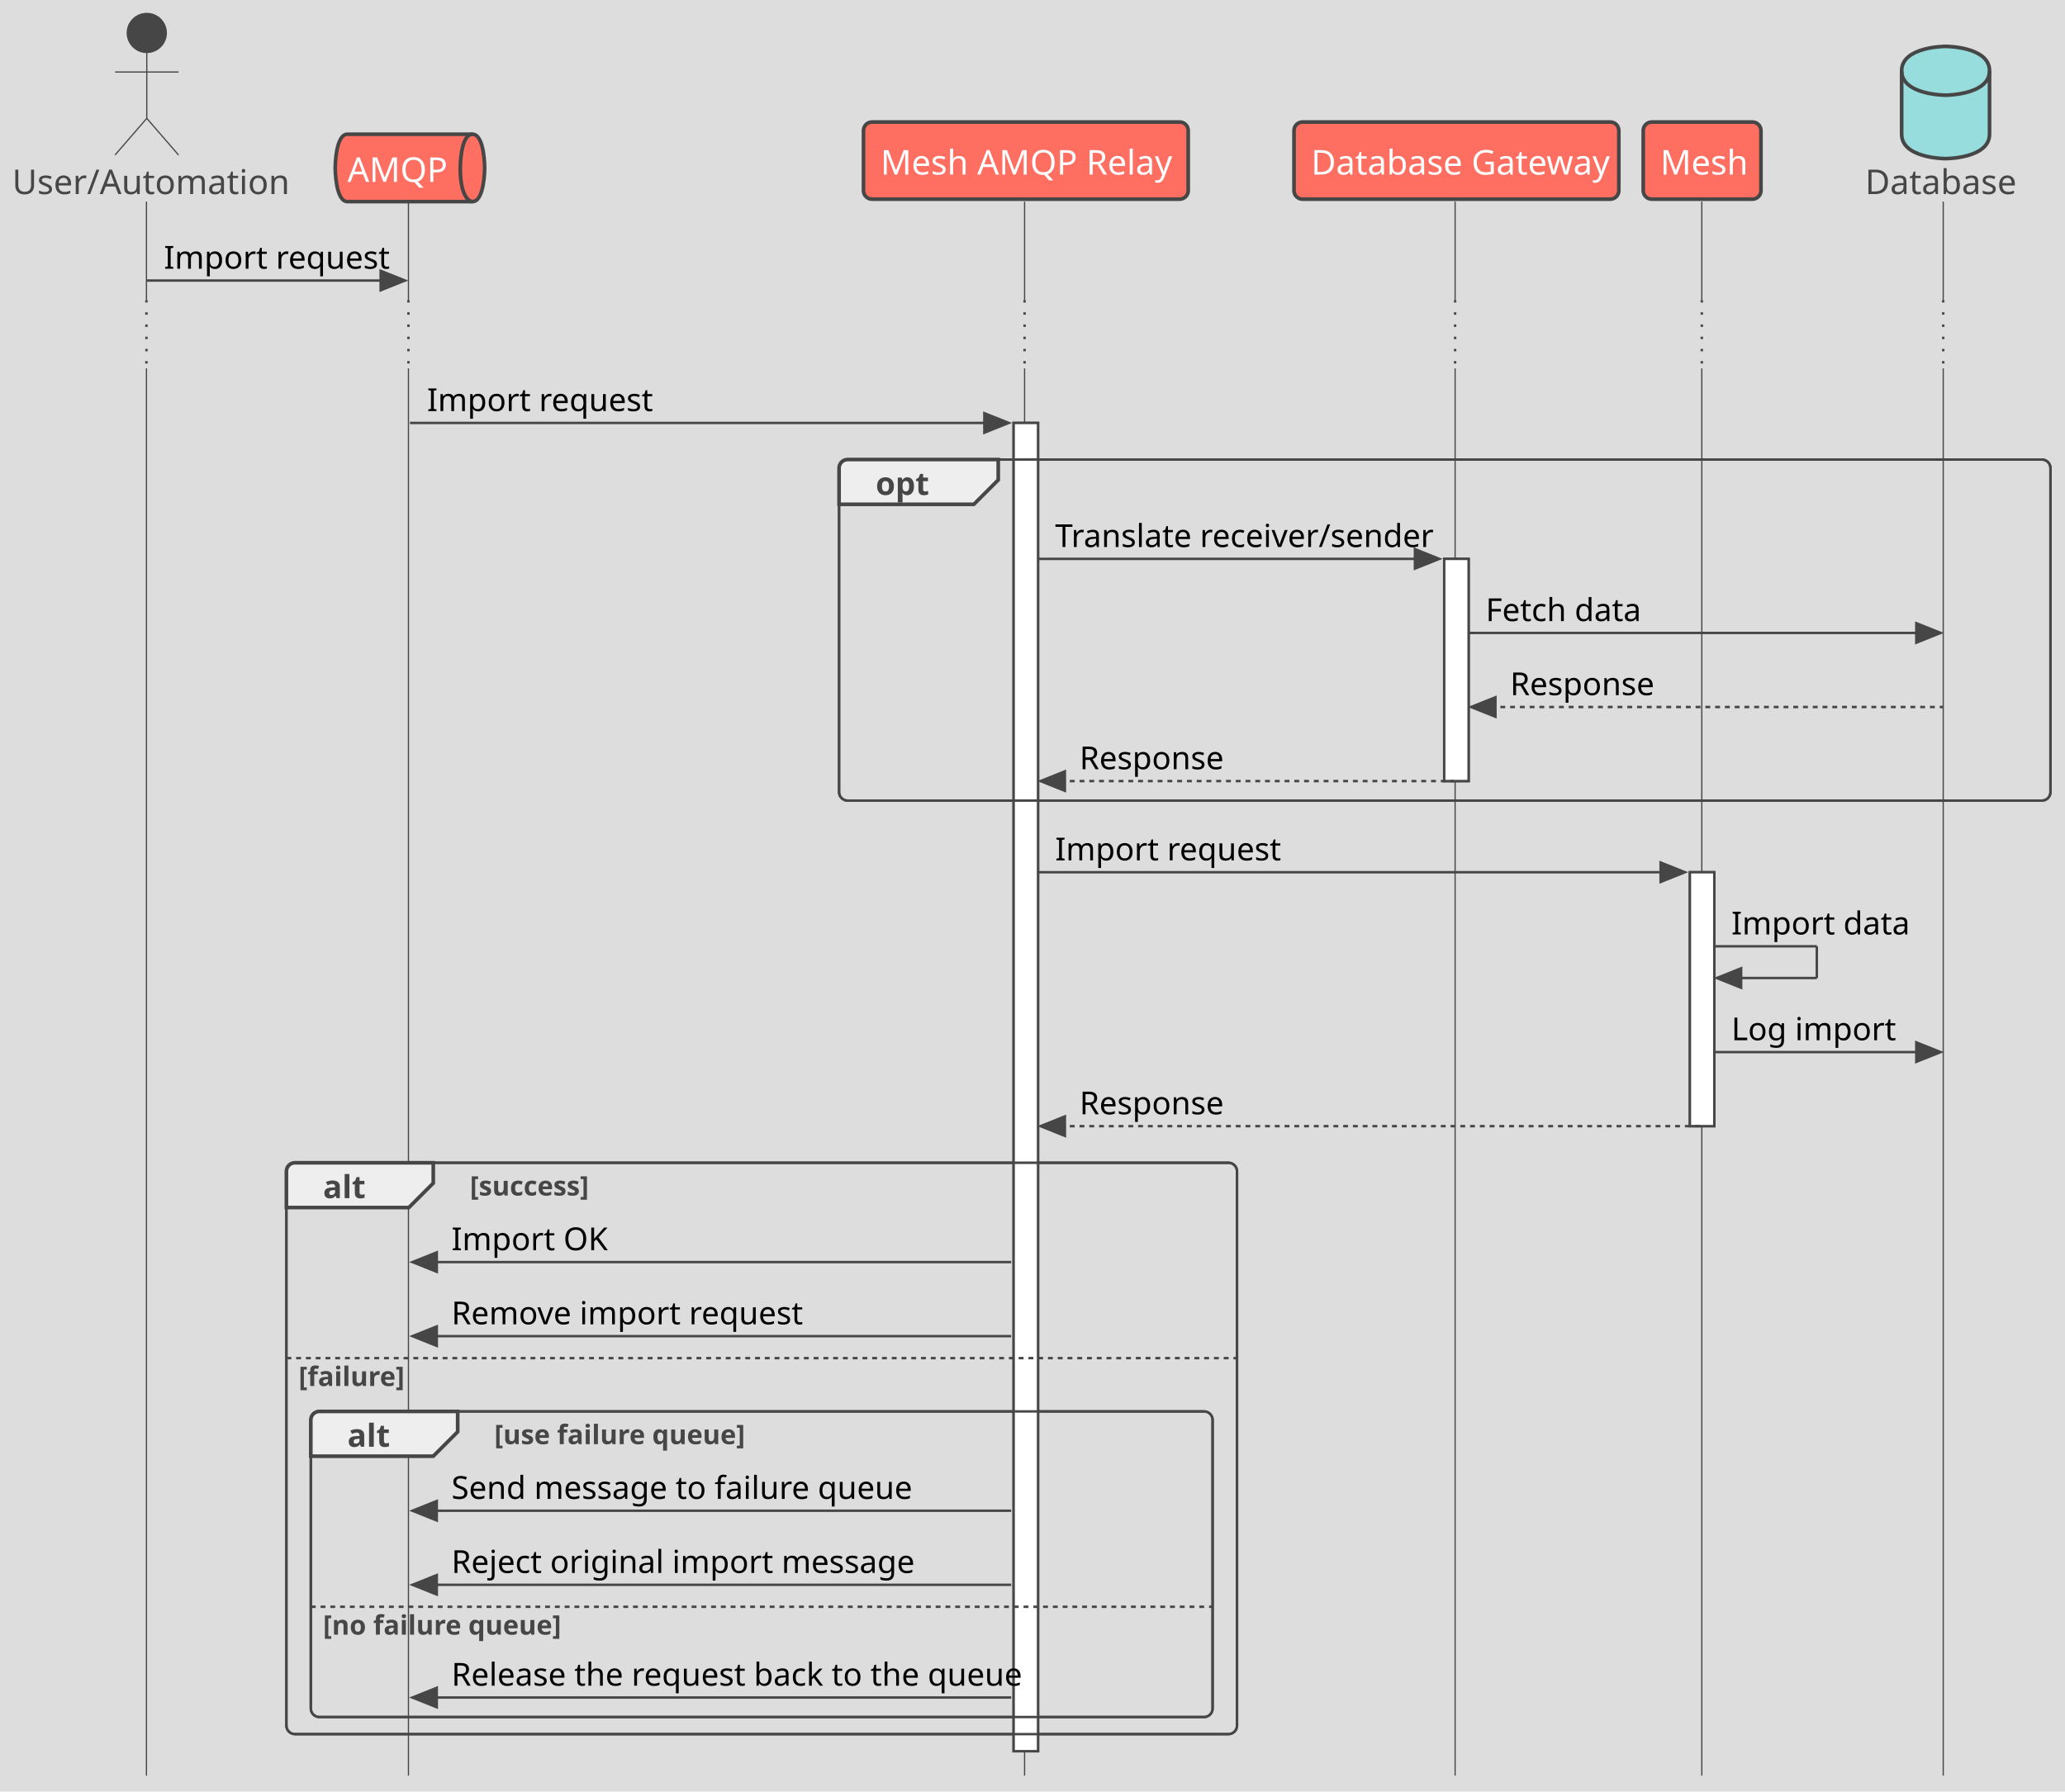
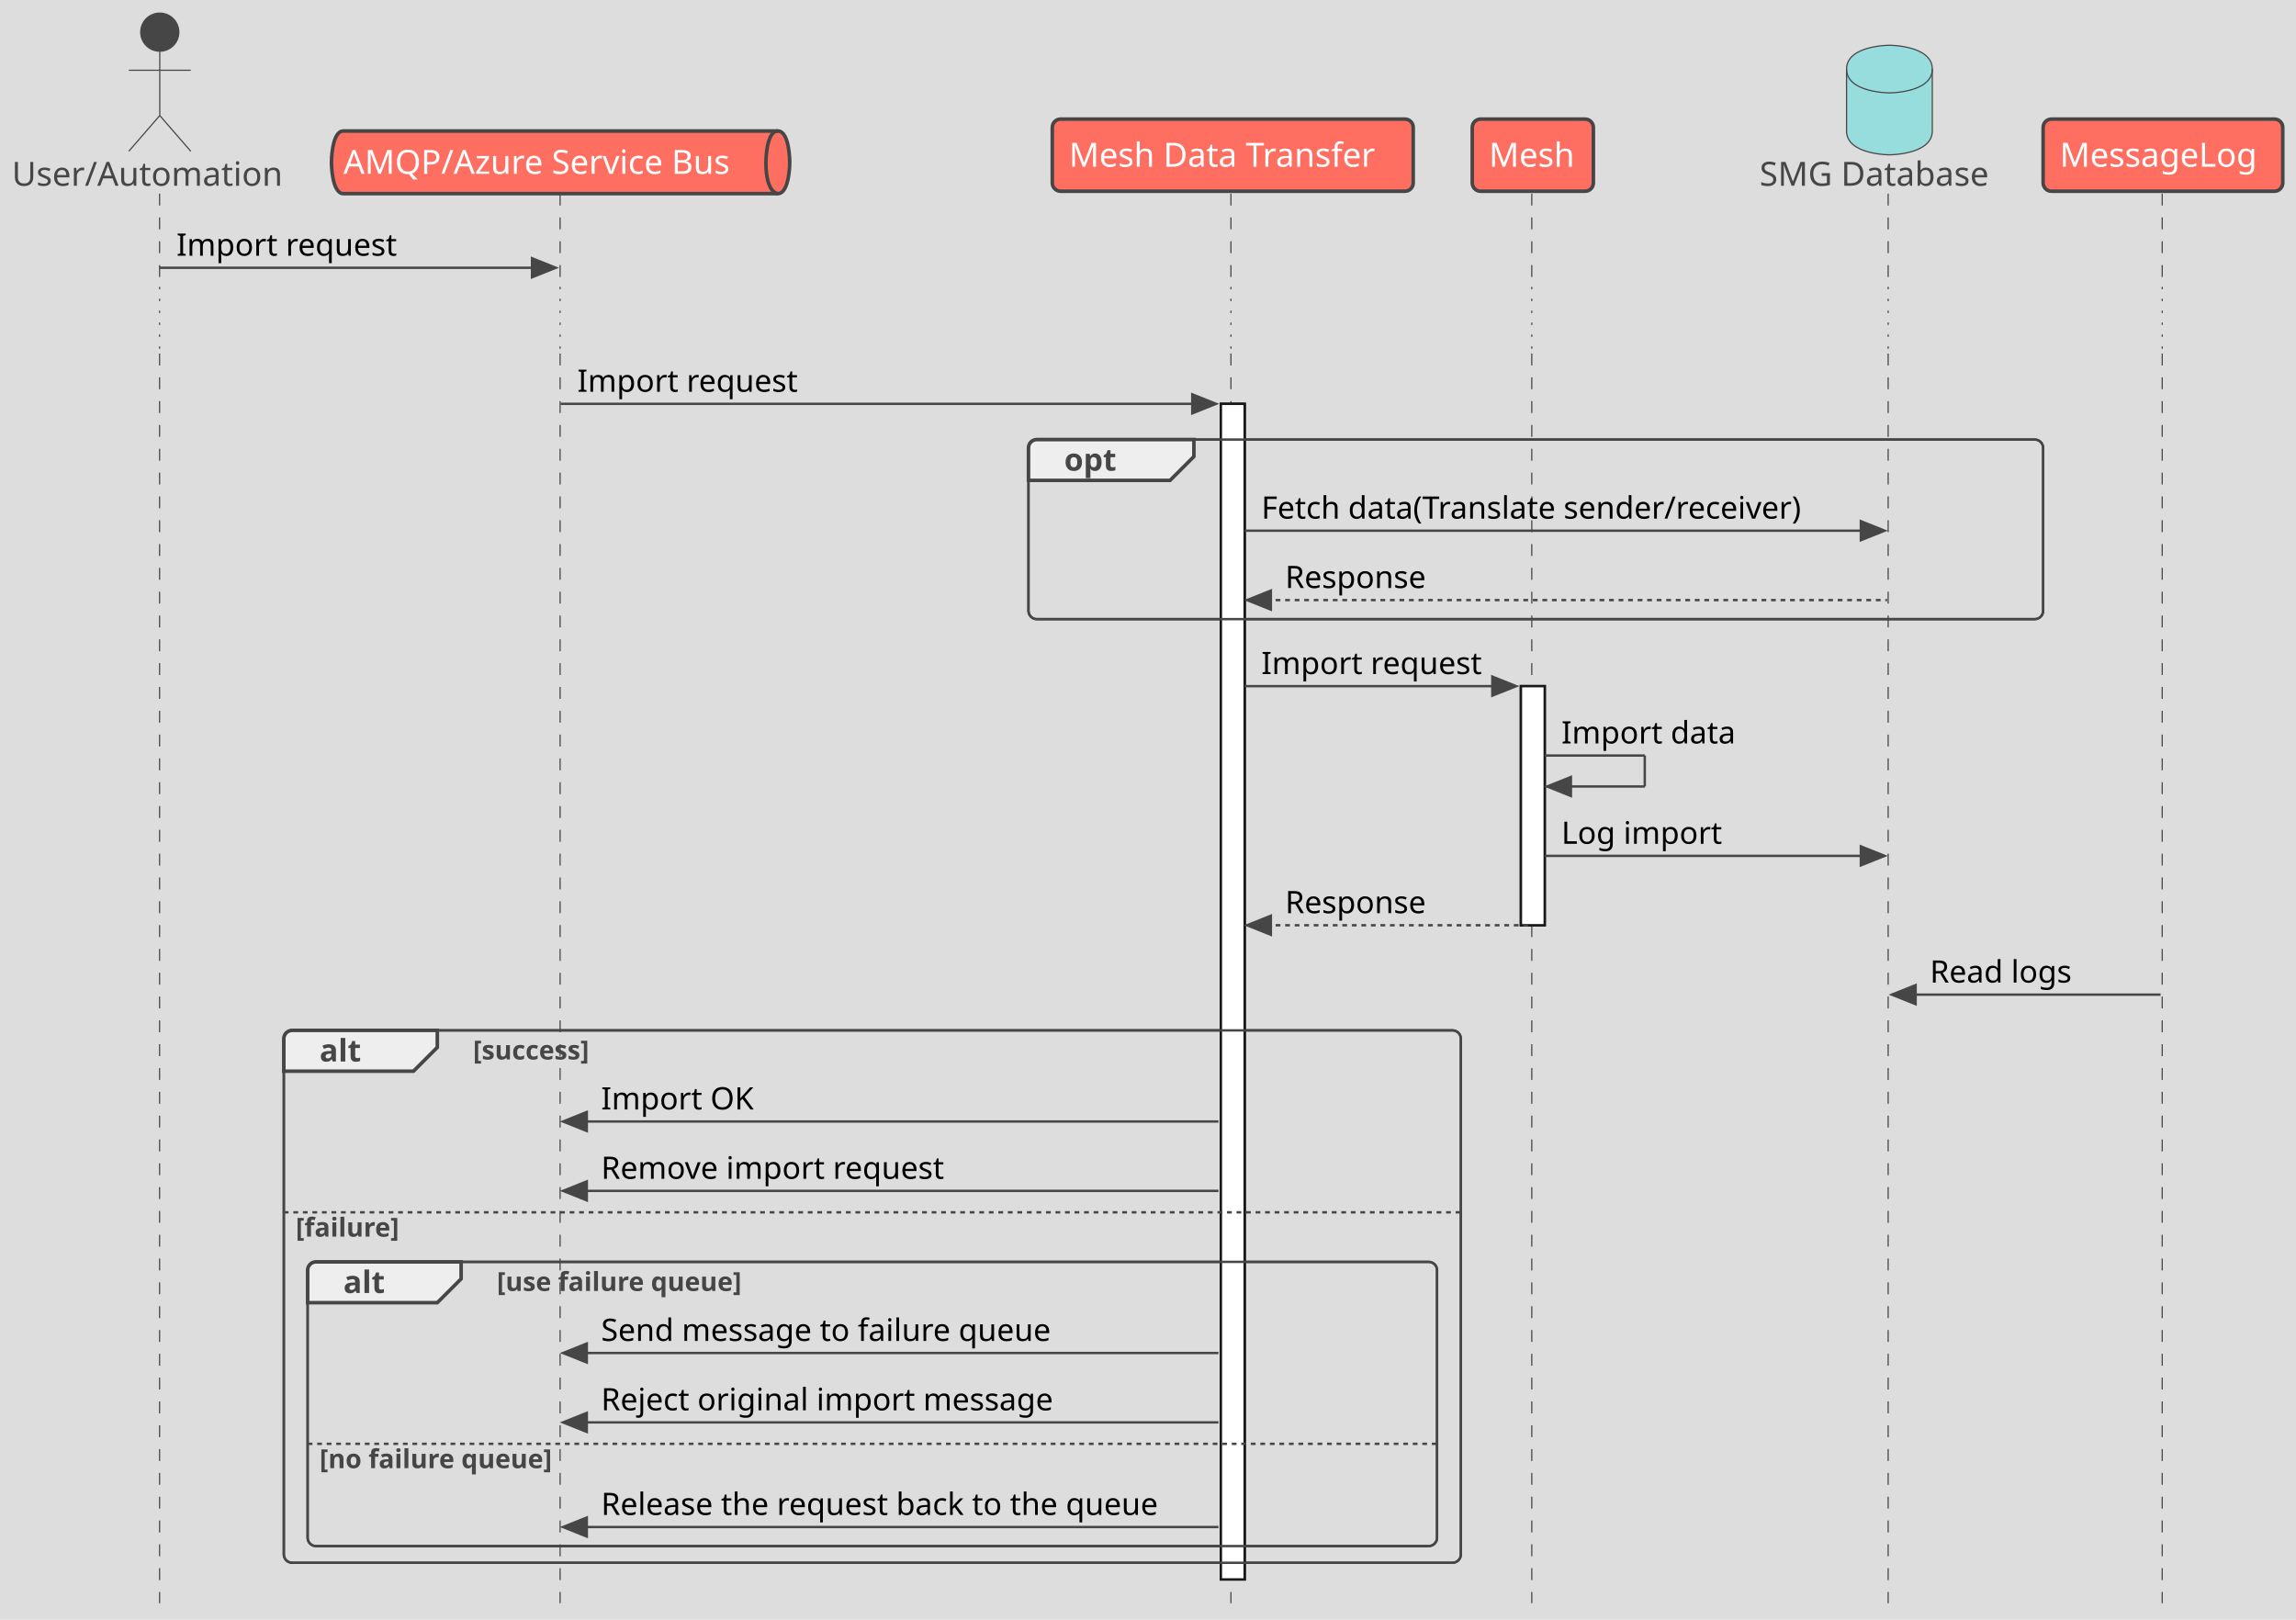
- <svg xmlns="http://www.w3.org/2000/svg" contentStyleType="text/css" height="734px" preserveAspectRatio="none" style="width:846px;height:734px;background:#DDDDDD;" version="1.1" viewBox="0 0 846 734" width="846px" zoomAndPan="magnify">
+ <svg xmlns="http://www.w3.org/2000/svg" contentStyleType="text/css" data-diagram-type="SEQUENCE" height="680px" preserveAspectRatio="none" style="width:964px;height:680px;background:#DDDDDD;" version="1.1" viewBox="0 0 964 680" width="964px" zoomAndPan="magnify">
  <defs />
  <g>
-     <rect fill="#DDDDDD" height="734" style="stroke:none;stroke-width:1.0;" width="846" x="0" y="0" />
-     <rect fill="#FFFFFF" height="544.297" style="stroke:#454645;stroke-width:1.0;" width="10" x="415.272" y="173.312" />
-     <rect fill="#FFFFFF" height="91.055" style="stroke:#454645;stroke-width:1.0;" width="10" x="591.671" y="229.016" />
-     <rect fill="#FFFFFF" height="104.055" style="stroke:#454645;stroke-width:1.0;" width="10" x="692.322" y="357.422" />
-     <rect fill="none" height="139.758" rx="3.5" ry="3.5" style="stroke:#454645;stroke-width:1.0;" width="496.288" x="343.755" y="188.312" />
-     <rect fill="none" height="234.133" rx="3.5" ry="3.5" style="stroke:#454645;stroke-width:1.0;" width="389.454" x="117.335" y="476.477" />
-     <rect fill="none" height="125.242" rx="3.5" ry="3.5" style="stroke:#454645;stroke-width:1.0;" width="369.454" x="127.335" y="578.367" />
-     <line style="stroke:#454645;stroke-width:0.5;" x1="60" x2="60" y1="82.609" y2="122.961" />
-     <line style="stroke:#454645;stroke-width:1.0;stroke-dasharray:1.0,4.0;" x1="60" x2="60" y1="122.961" y2="150.961" />
-     <line style="stroke:#454645;stroke-width:0.5;" x1="60" x2="60" y1="150.961" y2="727.609" />
-     <line style="stroke:#454645;stroke-width:0.5;" x1="167.335" x2="167.335" y1="82.609" y2="122.961" />
-     <line style="stroke:#454645;stroke-width:1.0;stroke-dasharray:1.0,4.0;" x1="167.335" x2="167.335" y1="122.961" y2="150.961" />
-     <line style="stroke:#454645;stroke-width:0.5;" x1="167.335" x2="167.335" y1="150.961" y2="727.609" />
-     <line style="stroke:#454645;stroke-width:0.5;" x1="419.755" x2="419.755" y1="82.609" y2="122.961" />
-     <line style="stroke:#454645;stroke-width:1.0;stroke-dasharray:1.0,4.0;" x1="419.755" x2="419.755" y1="122.961" y2="150.961" />
-     <line style="stroke:#454645;stroke-width:0.5;" x1="419.755" x2="419.755" y1="150.961" y2="727.609" />
-     <line style="stroke:#454645;stroke-width:0.5;" x1="596.137" x2="596.137" y1="82.609" y2="122.961" />
-     <line style="stroke:#454645;stroke-width:1.0;stroke-dasharray:1.0,4.0;" x1="596.137" x2="596.137" y1="122.961" y2="150.961" />
-     <line style="stroke:#454645;stroke-width:0.5;" x1="596.137" x2="596.137" y1="150.961" y2="727.609" />
-     <line style="stroke:#454645;stroke-width:0.5;" x1="697.205" x2="697.205" y1="82.609" y2="122.961" />
-     <line style="stroke:#454645;stroke-width:1.0;stroke-dasharray:1.0,4.0;" x1="697.205" x2="697.205" y1="122.961" y2="150.961" />
-     <line style="stroke:#454645;stroke-width:0.5;" x1="697.205" x2="697.205" y1="150.961" y2="727.609" />
-     <line style="stroke:#454645;stroke-width:0.5;" x1="796.112" x2="796.112" y1="82.609" y2="122.961" />
-     <line style="stroke:#454645;stroke-width:1.0;stroke-dasharray:1.0,4.0;" x1="796.112" x2="796.112" y1="122.961" y2="150.961" />
-     <line style="stroke:#454645;stroke-width:0.5;" x1="796.112" x2="796.112" y1="150.961" y2="727.609" />
-     <text fill="#454645" font-family="sans-serif" font-size="14" lengthAdjust="spacing" textLength="104.269" x="5" y="79.533">User/Automation</text>
-     <ellipse cx="60.134" cy="13.5" fill="#454645" rx="8" ry="8" style="stroke:#454645;stroke-width:0.5;" />
-     <path d="M60.134,21.5 L60.134,48.5 M47.134,29.5 L73.134,29.5 M60.134,48.5 L47.134,63.5 M60.134,48.5 L73.134,63.5 " fill="none" style="stroke:#454645;stroke-width:0.5;" />
-     <path d="M142.335,55 L193.562,55 C198.562,55 198.562,68.805 198.562,68.805 C198.562,68.805 198.562,82.609 193.562,82.609 L142.335,82.609 C137.335,82.609 137.335,68.805 137.335,68.805 C137.335,68.805 137.335,55 142.335,55 " fill="#FF6F61" style="stroke:#454645;stroke-width:1.5;" />
-     <path d="M193.562,55 C188.562,55 188.562,68.805 188.562,68.805 C188.562,82.609 193.562,82.609 193.562,82.609 " fill="none" style="stroke:#454645;stroke-width:1.5;" />
-     <text fill="#FFFFFF" font-family="sans-serif" font-size="14" lengthAdjust="spacing" textLength="41.227" x="142.335" y="74.533">AMQP</text>
-     <rect fill="#FF6F61" height="31.609" rx="3.5" ry="3.5" style="stroke:#454645;stroke-width:1.5;" width="133.034" x="353.755" y="50" />
-     <text fill="#FFFFFF" font-family="sans-serif" font-size="14" lengthAdjust="spacing" textLength="119.034" x="360.755" y="71.533">Mesh AMQP Relay</text>
-     <rect fill="#FF6F61" height="31.609" rx="3.5" ry="3.5" style="stroke:#454645;stroke-width:1.5;" width="133.068" x="530.137" y="50" />
-     <text fill="#FFFFFF" font-family="sans-serif" font-size="14" lengthAdjust="spacing" textLength="119.068" x="537.137" y="71.533">Database Gateway</text>
-     <rect fill="#FF6F61" height="31.609" rx="3.5" ry="3.5" style="stroke:#454645;stroke-width:1.5;" width="48.234" x="673.205" y="50" />
-     <text fill="#FFFFFF" font-family="sans-serif" font-size="14" lengthAdjust="spacing" textLength="34.234" x="680.205" y="71.533">Mesh</text>
-     <text fill="#454645" font-family="sans-serif" font-size="14" lengthAdjust="spacing" textLength="59.931" x="764.112" y="79.533">Database</text>
-     <path d="M779.078,29 C779.078,19 797.078,19 797.078,19 C797.078,19 815.078,19 815.078,29 L815.078,55 C815.078,65 797.078,65 797.078,65 C797.078,65 779.078,65 779.078,55 L779.078,29 " fill="#98DDDE" style="stroke:#454645;stroke-width:1.5;" />
-     <path d="M779.078,29 C779.078,39 797.078,39 797.078,39 C797.078,39 815.078,39 815.078,29 " fill="none" style="stroke:#454645;stroke-width:1.5;" />
-     <rect fill="#FFFFFF" height="544.297" style="stroke:#454645;stroke-width:1.0;" width="10" x="415.272" y="173.312" />
-     <rect fill="#FFFFFF" height="91.055" style="stroke:#454645;stroke-width:1.0;" width="10" x="591.671" y="229.016" />
-     <rect fill="#FFFFFF" height="104.055" style="stroke:#454645;stroke-width:1.0;" width="10" x="692.322" y="357.422" />
-     <polygon fill="#454645" points="155.949,110.961,165.949,114.961,155.949,118.961" style="stroke:#454645;stroke-width:1.0;" />
-     <line style="stroke:#454645;stroke-width:1.0;" x1="60.134" x2="161.949" y1="114.961" y2="114.961" />
-     <text fill="#000000" font-family="sans-serif" font-size="13" lengthAdjust="spacing" textLength="83.814" x="67.134" y="110.105">Import request</text>
-     <polygon fill="#454645" points="403.272,169.312,413.272,173.312,403.272,177.312" style="stroke:#454645;stroke-width:1.0;" />
-     <line style="stroke:#454645;stroke-width:1.0;" x1="167.949" x2="409.272" y1="173.312" y2="173.312" />
-     <text fill="#000000" font-family="sans-serif" font-size="13" lengthAdjust="spacing" textLength="83.814" x="174.949" y="168.456">Import request</text>
-     <path d="M347.255,188.312 L408.966,188.312 L408.966,196.664 L398.966,206.664 L343.755,206.664 L343.755,191.812 A3.5,3.5 0 0 1 347.255,188.312 " fill="#EEEEEE" style="stroke:#454645;stroke-width:1.5;" />
-     <rect fill="none" height="139.758" rx="3.5" ry="3.5" style="stroke:#454645;stroke-width:1.0;" width="496.288" x="343.755" y="188.312" />
-     <text fill="#454645" font-family="sans-serif" font-size="13" font-weight="bold" lengthAdjust="spacing" textLength="20.211" x="358.755" y="202.808">opt</text>
-     <polygon fill="#454645" points="579.671,225.016,589.671,229.016,579.671,233.016" style="stroke:#454645;stroke-width:1.0;" />
-     <line style="stroke:#454645;stroke-width:1.0;" x1="425.272" x2="585.671" y1="229.016" y2="229.016" />
-     <text fill="#000000" font-family="sans-serif" font-size="13" lengthAdjust="spacing" textLength="147.399" x="432.272" y="224.159">Translate receiver/sender</text>
-     <polygon fill="#454645" points="785.078,255.367,795.078,259.367,785.078,263.367" style="stroke:#454645;stroke-width:1.0;" />
-     <line style="stroke:#454645;stroke-width:1.0;" x1="601.671" x2="791.078" y1="259.367" y2="259.367" />
-     <text fill="#000000" font-family="sans-serif" font-size="13" lengthAdjust="spacing" textLength="61.426" x="608.671" y="254.511">Fetch data</text>
-     <polygon fill="#454645" points="612.671,285.719,602.671,289.719,612.671,293.719" style="stroke:#454645;stroke-width:1.0;" />
-     <line style="stroke:#454645;stroke-width:1.0;stroke-dasharray:2.0,2.0;" x1="606.671" x2="796.078" y1="289.719" y2="289.719" />
-     <text fill="#000000" font-family="sans-serif" font-size="13" lengthAdjust="spacing" textLength="58.538" x="618.671" y="284.862">Response</text>
-     <polygon fill="#454645" points="436.272,316.07,426.272,320.07,436.272,324.07" style="stroke:#454645;stroke-width:1.0;" />
-     <line style="stroke:#454645;stroke-width:1.0;stroke-dasharray:2.0,2.0;" x1="430.272" x2="595.671" y1="320.07" y2="320.07" />
-     <text fill="#000000" font-family="sans-serif" font-size="13" lengthAdjust="spacing" textLength="58.538" x="442.272" y="315.214">Response</text>
-     <polygon fill="#454645" points="680.322,353.422,690.322,357.422,680.322,361.422" style="stroke:#454645;stroke-width:1.0;" />
-     <line style="stroke:#454645;stroke-width:1.0;" x1="425.272" x2="686.322" y1="357.422" y2="357.422" />
-     <text fill="#000000" font-family="sans-serif" font-size="13" lengthAdjust="spacing" textLength="83.814" x="432.272" y="352.565">Import request</text>
-     <line style="stroke:#454645;stroke-width:1.0;" x1="702.322" x2="744.322" y1="387.773" y2="387.773" />
-     <line style="stroke:#454645;stroke-width:1.0;" x1="744.322" x2="744.322" y1="387.773" y2="400.773" />
-     <line style="stroke:#454645;stroke-width:1.0;" x1="703.322" x2="744.322" y1="400.773" y2="400.773" />
-     <polygon fill="#454645" points="713.322,396.773,703.322,400.773,713.322,404.773" style="stroke:#454645;stroke-width:1.0;" />
-     <text fill="#000000" font-family="sans-serif" font-size="13" lengthAdjust="spacing" textLength="65.755" x="709.322" y="382.917">Import data</text>
-     <polygon fill="#454645" points="785.078,427.125,795.078,431.125,785.078,435.125" style="stroke:#454645;stroke-width:1.0;" />
-     <line style="stroke:#454645;stroke-width:1.0;" x1="702.322" x2="791.078" y1="431.125" y2="431.125" />
-     <text fill="#000000" font-family="sans-serif" font-size="13" lengthAdjust="spacing" textLength="61.42" x="709.322" y="426.269">Log import</text>
-     <polygon fill="#454645" points="436.272,457.477,426.272,461.477,436.272,465.477" style="stroke:#454645;stroke-width:1.0;" />
-     <line style="stroke:#454645;stroke-width:1.0;stroke-dasharray:2.0,2.0;" x1="430.272" x2="696.322" y1="461.477" y2="461.477" />
-     <text fill="#000000" font-family="sans-serif" font-size="13" lengthAdjust="spacing" textLength="58.538" x="442.272" y="456.62">Response</text>
-     <path d="M120.835,476.477 L177.506,476.477 L177.506,484.828 L167.506,494.828 L117.335,494.828 L117.335,479.977 A3.5,3.5 0 0 1 120.835,476.477 " fill="#EEEEEE" style="stroke:#454645;stroke-width:1.5;" />
-     <rect fill="none" height="234.133" rx="3.5" ry="3.5" style="stroke:#454645;stroke-width:1.0;" width="389.454" x="117.335" y="476.477" />
-     <text fill="#454645" font-family="sans-serif" font-size="13" font-weight="bold" lengthAdjust="spacing" textLength="15.171" x="132.335" y="490.972">alt</text>
-     <text fill="#454645" font-family="sans-serif" font-size="11" font-weight="bold" lengthAdjust="spacing" textLength="50.752" x="192.506" y="489.896">[success]</text>
-     <polygon fill="#454645" points="178.949,513.18,168.949,517.18,178.949,521.18" style="stroke:#454645;stroke-width:1.0;" />
-     <line style="stroke:#454645;stroke-width:1.0;" x1="172.949" x2="414.272" y1="517.18" y2="517.18" />
-     <text fill="#000000" font-family="sans-serif" font-size="13" lengthAdjust="spacing" textLength="59.236" x="184.949" y="512.323">Import OK</text>
-     <polygon fill="#454645" points="178.949,543.531,168.949,547.531,178.949,551.531" style="stroke:#454645;stroke-width:1.0;" />
-     <line style="stroke:#454645;stroke-width:1.0;" x1="172.949" x2="414.272" y1="547.531" y2="547.531" />
-     <text fill="#000000" font-family="sans-serif" font-size="13" lengthAdjust="spacing" textLength="135.11" x="184.949" y="542.675">Remove import request</text>
-     <line style="stroke:#454645;stroke-width:1.0;stroke-dasharray:2.0,2.0;" x1="117.335" x2="506.789" y1="556.531" y2="556.531" />
-     <text fill="#454645" font-family="sans-serif" font-size="11" font-weight="bold" lengthAdjust="spacing" textLength="40.337" x="122.335" y="567.95">[failure]</text>
-     <path d="M130.835,578.367 L187.506,578.367 L187.506,586.719 L177.506,596.719 L127.335,596.719 L127.335,581.867 A3.5,3.5 0 0 1 130.835,578.367 " fill="#EEEEEE" style="stroke:#454645;stroke-width:1.5;" />
-     <rect fill="none" height="125.242" rx="3.5" ry="3.5" style="stroke:#454645;stroke-width:1.0;" width="369.454" x="127.335" y="578.367" />
-     <text fill="#454645" font-family="sans-serif" font-size="13" font-weight="bold" lengthAdjust="spacing" textLength="15.171" x="142.335" y="592.862">alt</text>
-     <text fill="#454645" font-family="sans-serif" font-size="11" font-weight="bold" lengthAdjust="spacing" textLength="97.797" x="202.506" y="591.786">[use failure queue]</text>
-     <polygon fill="#454645" points="178.949,615.07,168.949,619.07,178.949,623.07" style="stroke:#454645;stroke-width:1.0;" />
-     <line style="stroke:#454645;stroke-width:1.0;" x1="172.949" x2="414.272" y1="619.07" y2="619.07" />
-     <text fill="#000000" font-family="sans-serif" font-size="13" lengthAdjust="spacing" textLength="179.956" x="184.949" y="614.214">Send message to failure queue</text>
-     <polygon fill="#454645" points="178.949,645.422,168.949,649.422,178.949,653.422" style="stroke:#454645;stroke-width:1.0;" />
-     <line style="stroke:#454645;stroke-width:1.0;" x1="172.949" x2="414.272" y1="649.422" y2="649.422" />
-     <text fill="#000000" font-family="sans-serif" font-size="13" lengthAdjust="spacing" textLength="178.464" x="184.949" y="644.565">Reject original import message</text>
-     <line style="stroke:#454645;stroke-width:1.0;stroke-dasharray:2.0,2.0;" x1="127.335" x2="496.789" y1="658.422" y2="658.422" />
-     <text fill="#454645" font-family="sans-serif" font-size="11" font-weight="bold" lengthAdjust="spacing" textLength="92.281" x="132.335" y="669.841">[no failure queue]</text>
-     <polygon fill="#454645" points="178.949,691.609,168.949,695.609,178.949,699.609" style="stroke:#454645;stroke-width:1.0;" />
-     <line style="stroke:#454645;stroke-width:1.0;" x1="172.949" x2="414.272" y1="695.609" y2="695.609" />
-     <text fill="#000000" font-family="sans-serif" font-size="13" lengthAdjust="spacing" textLength="223.323" x="184.949" y="690.753">Release the request back to the queue</text>
+     <rect fill="#DDDDDD" height="680" style="stroke:none;stroke-width:1;" width="964" x="0" y="0" />
+     <g>
+       <rect fill="#FFFFFF" height="493.602" style="stroke:#181818;stroke-width:1;" width="10" x="512.588" y="169.562" />
+     </g>
+     <g>
+       <rect fill="#FFFFFF" height="100.398" style="stroke:#181818;stroke-width:1;" width="10" x="638.568" y="288.094" />
+     </g>
+     <rect fill="none" height="75.398" rx="3.5" ry="3.5" style="stroke:#454645;stroke-width:1;" width="426.01" x="431.819" y="184.562" />
+     <rect fill="none" height="223.539" rx="3.5" ry="3.5" style="stroke:#454645;stroke-width:1;" width="494.192" x="119.166" y="432.625" />
+     <rect fill="none" height="119.336" rx="3.5" ry="3.5" style="stroke:#454645;stroke-width:1;" width="474.192" x="129.166" y="529.828" />
+     <g>
+       <rect fill="#000000" fill-opacity="0" height="39.133" width="8" x="63.083" y="81.297" />
+       <line style="stroke:#454645;stroke-width:0.5;stroke-dasharray:5,5;" x1="67" x2="67" y1="81.297" y2="120.43" />
+     </g>
+     <line style="stroke:#454645;stroke-width:0.5;stroke-dasharray:1,4;" x1="67" x2="67" y1="120.43" y2="148.43" />
+     <g>
+       <rect fill="#000000" fill-opacity="0" height="524.734" width="8" x="63.083" y="148.43" />
+       <line style="stroke:#454645;stroke-width:0.5;stroke-dasharray:5,5;" x1="67" x2="67" y1="148.43" y2="673.164" />
+     </g>
+     <g>
+       <rect fill="#000000" fill-opacity="0" height="39.133" width="8" x="231.374" y="81.297" />
+       <line style="stroke:#454645;stroke-width:0.5;stroke-dasharray:5,5;" x1="235.166" x2="235.166" y1="81.297" y2="120.43" />
+     </g>
+     <line style="stroke:#454645;stroke-width:0.5;stroke-dasharray:1,4;" x1="235.166" x2="235.166" y1="120.43" y2="148.43" />
+     <g>
+       <rect fill="#000000" fill-opacity="0" height="524.734" width="8" x="231.374" y="148.43" />
+       <line style="stroke:#454645;stroke-width:0.5;stroke-dasharray:5,5;" x1="235.166" x2="235.166" y1="148.43" y2="673.164" />
+     </g>
+     <g>
+       <rect fill="#000000" fill-opacity="0" height="39.133" width="8" x="513.588" y="81.297" />
+       <line style="stroke:#454645;stroke-width:0.5;stroke-dasharray:5,5;" x1="516.819" x2="516.819" y1="81.297" y2="120.43" />
+     </g>
+     <line style="stroke:#454645;stroke-width:0.5;stroke-dasharray:1,4;" x1="516.819" x2="516.819" y1="120.43" y2="148.43" />
+     <g>
+       <rect fill="#000000" fill-opacity="0" height="524.734" width="8" x="513.588" y="148.43" />
+       <line style="stroke:#454645;stroke-width:0.5;stroke-dasharray:5,5;" x1="516.819" x2="516.819" y1="148.43" y2="673.164" />
+     </g>
+     <g>
+       <rect fill="#000000" fill-opacity="0" height="39.133" width="8" x="639.568" y="81.297" />
+       <line style="stroke:#454645;stroke-width:0.5;stroke-dasharray:5,5;" x1="643.138" x2="643.138" y1="81.297" y2="120.43" />
+     </g>
+     <line style="stroke:#454645;stroke-width:0.5;stroke-dasharray:1,4;" x1="643.138" x2="643.138" y1="120.43" y2="148.43" />
+     <g>
+       <rect fill="#000000" fill-opacity="0" height="524.734" width="8" x="639.568" y="148.43" />
+       <line style="stroke:#454645;stroke-width:0.5;stroke-dasharray:5,5;" x1="643.138" x2="643.138" y1="148.43" y2="673.164" />
+     </g>
+     <g>
+       <rect fill="#000000" fill-opacity="0" height="39.133" width="8" x="789.296" y="81.297" />
+       <line style="stroke:#454645;stroke-width:0.5;stroke-dasharray:5,5;" x1="792.764" x2="792.764" y1="81.297" y2="120.43" />
+     </g>
+     <line style="stroke:#454645;stroke-width:0.5;stroke-dasharray:1,4;" x1="792.764" x2="792.764" y1="120.43" y2="148.43" />
+     <g>
+       <rect fill="#000000" fill-opacity="0" height="524.734" width="8" x="789.296" y="148.43" />
+       <line style="stroke:#454645;stroke-width:0.5;stroke-dasharray:5,5;" x1="792.764" x2="792.764" y1="148.43" y2="673.164" />
+     </g>
+     <g>
+       <rect fill="#000000" fill-opacity="0" height="39.133" width="8" x="904.135" y="81.297" />
+       <line style="stroke:#454645;stroke-width:0.5;stroke-dasharray:5,5;" x1="907.829" x2="907.829" y1="81.297" y2="120.43" />
+     </g>
+     <line style="stroke:#454645;stroke-width:0.5;stroke-dasharray:1,4;" x1="907.829" x2="907.829" y1="120.43" y2="148.43" />
+     <g>
+       <rect fill="#000000" fill-opacity="0" height="524.734" width="8" x="904.135" y="148.43" />
+       <line style="stroke:#454645;stroke-width:0.5;stroke-dasharray:5,5;" x1="907.829" x2="907.829" y1="148.43" y2="673.164" />
+     </g>
+     <g class="participant participant-head" data-participant="User">
+       <text fill="#454645" font-family="sans-serif" font-size="14" lengthAdjust="spacing" textLength="118.166" x="5" y="77.995">User/Automation</text>
+       <ellipse cx="67.083" cy="13.5" fill="#454645" rx="8" ry="8" style="stroke:#454645;stroke-width:0.5;" />
+       <path d="M67.083,21.5 L67.083,48.5 M54.083,29.5 L80.083,29.5 M67.083,48.5 L54.083,63.5 M67.083,48.5 L80.083,63.5" fill="none" style="stroke:#454645;stroke-width:0.5;" />
+     </g>
+     <g class="participant participant-head" data-participant="AMQP">
+       <path d="M144.166,55 L326.582,55 C331.582,55 331.582,68.148 331.582,68.148 C331.582,68.148 331.582,81.297 326.582,81.297 L144.166,81.297 C139.166,81.297 139.166,68.148 139.166,68.148 C139.166,68.148 139.166,55 144.166,55" fill="#FF6F61" style="stroke:#454645;stroke-width:1.5;" />
+       <path d="M326.582,55 C321.582,55 321.582,68.148 321.582,68.148 C321.582,81.297 326.582,81.297 326.582,81.297" fill="none" style="stroke:#454645;stroke-width:1.5;" />
+       <text fill="#FFFFFF" font-family="sans-serif" font-size="14" lengthAdjust="spacing" textLength="172.416" x="144.166" y="72.995">AMQP/Azure Service Bus</text>
+     </g>
+     <g class="participant participant-head" data-participant="MAR">
+       <rect fill="#FF6F61" height="30.297" rx="3.5" ry="3.5" style="stroke:#454645;stroke-width:1.5;" width="151.539" x="441.819" y="50" />
+       <text fill="#FFFFFF" font-family="sans-serif" font-size="14" lengthAdjust="spacing" textLength="137.539" x="448.819" y="69.995">Mesh Data Transfer</text>
+     </g>
+     <g class="participant participant-head" data-participant="Mesh">
+       <rect fill="#FF6F61" height="30.297" rx="3.5" ry="3.5" style="stroke:#454645;stroke-width:1.5;" width="50.859" x="618.138" y="50" />
+       <text fill="#FFFFFF" font-family="sans-serif" font-size="14" lengthAdjust="spacing" textLength="36.859" x="625.138" y="69.995">Mesh</text>
+     </g>
+     <g class="participant participant-head" data-participant="DB">
+       <text fill="#454645" font-family="sans-serif" font-size="14" lengthAdjust="spacing" textLength="103.065" x="738.764" y="77.995">SMG Database</text>
+       <path d="M775.296,29 C775.296,19 793.296,19 793.296,19 C793.296,19 811.296,19 811.296,29 L811.296,55 C811.296,65 793.296,65 793.296,65 C793.296,65 775.296,65 775.296,55 L775.296,29" fill="#98DDDE" style="stroke:#454645;stroke-width:0.5;" />
+       <path d="M775.296,29 C775.296,39 793.296,39 793.296,39 C793.296,39 811.296,39 811.296,29" fill="none" style="stroke:#454645;stroke-width:0.5;" />
+     </g>
+     <g class="participant participant-head" data-participant="ML">
+       <rect fill="#FF6F61" height="30.297" rx="3.5" ry="3.5" style="stroke:#454645;stroke-width:1.5;" width="100.611" x="857.829" y="50" />
+       <text fill="#FFFFFF" font-family="sans-serif" font-size="14" lengthAdjust="spacing" textLength="86.611" x="864.829" y="69.995">MessageLog</text>
+     </g>
+     <g>
+       <rect fill="#FFFFFF" height="493.602" style="stroke:#181818;stroke-width:1;" width="10" x="512.588" y="169.562" />
+     </g>
+     <g>
+       <rect fill="#FFFFFF" height="100.398" style="stroke:#181818;stroke-width:1;" width="10" x="638.568" y="288.094" />
+     </g>
+     <g class="message" data-participant-1="User" data-participant-2="AMQP">
+       <polygon fill="#454645" points="223.374,108.43,233.374,112.43,223.374,116.43" style="stroke:#454645;stroke-width:1;" />
+       <line style="stroke:#454645;stroke-width:1;" x1="67.083" x2="229.374" y1="112.43" y2="112.43" />
+       <text fill="#000000" font-family="sans-serif" font-size="13" lengthAdjust="spacing" textLength="96.98" x="74.083" y="107.364">Import request</text>
+     </g>
+     <g class="message" data-participant-1="AMQP" data-participant-2="MAR">
+       <polygon fill="#454645" points="500.588,165.562,510.588,169.562,500.588,173.562" style="stroke:#454645;stroke-width:1;" />
+       <line style="stroke:#454645;stroke-width:1;" x1="235.374" x2="506.588" y1="169.562" y2="169.562" />
+       <text fill="#000000" font-family="sans-serif" font-size="13" lengthAdjust="spacing" textLength="96.98" x="242.374" y="164.497">Import request</text>
+     </g>
+     <path d="M435.319,184.562 L501.27,184.562 L501.27,191.695 L491.27,201.695 L431.819,201.695 L431.819,188.062 A3.5,3.5 0 0 1 435.319,184.562" fill="#EEEEEE" style="stroke:#454645;stroke-width:1.5;" />
+     <rect fill="none" height="75.398" rx="3.5" ry="3.5" style="stroke:#454645;stroke-width:1;" width="426.01" x="431.819" y="184.562" />
+     <text fill="#454645" font-family="sans-serif" font-size="13" font-weight="bold" lengthAdjust="spacing" textLength="24.451" x="446.819" y="197.629">opt</text>
+     <g class="message" data-participant-1="MAR" data-participant-2="DB">
+       <polygon fill="#454645" points="781.296,218.828,791.296,222.828,781.296,226.828" style="stroke:#454645;stroke-width:1;" />
+       <line style="stroke:#454645;stroke-width:1;" x1="522.588" x2="787.296" y1="222.828" y2="222.828" />
+       <text fill="#000000" font-family="sans-serif" font-size="13" lengthAdjust="spacing" textLength="246.708" x="529.588" y="217.762">Fetch data(Translate sender/receiver)</text>
+     </g>
+     <g class="message" data-participant-1="DB" data-participant-2="MAR">
+       <polygon fill="#454645" points="533.588,247.961,523.588,251.961,533.588,255.961" style="stroke:#454645;stroke-width:1;" />
+       <line style="stroke:#454645;stroke-width:1;stroke-dasharray:2,2;" x1="527.588" x2="792.296" y1="251.961" y2="251.961" />
+       <text fill="#000000" font-family="sans-serif" font-size="13" lengthAdjust="spacing" textLength="63.02" x="539.588" y="246.895">Response</text>
+     </g>
+     <g class="message" data-participant-1="MAR" data-participant-2="Mesh">
+       <polygon fill="#454645" points="626.568,284.094,636.568,288.094,626.568,292.094" style="stroke:#454645;stroke-width:1;" />
+       <line style="stroke:#454645;stroke-width:1;" x1="522.588" x2="632.568" y1="288.094" y2="288.094" />
+       <text fill="#000000" font-family="sans-serif" font-size="13" lengthAdjust="spacing" textLength="96.98" x="529.588" y="283.028">Import request</text>
+     </g>
+     <g class="message" data-participant-1="Mesh" data-participant-2="Mesh">
+       <line style="stroke:#454645;stroke-width:1;" x1="648.568" x2="690.568" y1="317.227" y2="317.227" />
+       <line style="stroke:#454645;stroke-width:1;" x1="690.568" x2="690.568" y1="317.227" y2="330.227" />
+       <line style="stroke:#454645;stroke-width:1;" x1="649.568" x2="690.568" y1="330.227" y2="330.227" />
+       <polygon fill="#454645" points="659.568,326.227,649.568,330.227,659.568,334.227" style="stroke:#454645;stroke-width:1;" />
+       <text fill="#000000" font-family="sans-serif" font-size="13" lengthAdjust="spacing" textLength="76.559" x="655.568" y="312.161">Import data</text>
+     </g>
+     <g class="message" data-participant-1="Mesh" data-participant-2="DB">
+       <polygon fill="#454645" points="781.296,355.359,791.296,359.359,781.296,363.359" style="stroke:#454645;stroke-width:1;" />
+       <line style="stroke:#454645;stroke-width:1;" x1="648.568" x2="787.296" y1="359.359" y2="359.359" />
+       <text fill="#000000" font-family="sans-serif" font-size="13" lengthAdjust="spacing" textLength="70.503" x="655.568" y="354.293">Log import</text>
+     </g>
+     <g class="message" data-participant-1="Mesh" data-participant-2="MAR">
+       <polygon fill="#454645" points="533.588,384.492,523.588,388.492,533.588,392.492" style="stroke:#454645;stroke-width:1;" />
+       <line style="stroke:#454645;stroke-width:1;stroke-dasharray:2,2;" x1="527.588" x2="642.568" y1="388.492" y2="388.492" />
+       <text fill="#000000" font-family="sans-serif" font-size="13" lengthAdjust="spacing" textLength="63.02" x="539.588" y="383.426">Response</text>
+     </g>
+     <g class="message" data-participant-1="ML" data-participant-2="DB">
+       <polygon fill="#454645" points="804.296,413.625,794.296,417.625,804.296,421.625" style="stroke:#454645;stroke-width:1;" />
+       <line style="stroke:#454645;stroke-width:1;" x1="798.296" x2="907.135" y1="417.625" y2="417.625" />
+       <text fill="#000000" font-family="sans-serif" font-size="13" lengthAdjust="spacing" textLength="63.972" x="810.296" y="412.559">Read logs</text>
+     </g>
+     <path d="M122.666,432.625 L183.609,432.625 L183.609,439.758 L173.609,449.758 L119.166,449.758 L119.166,436.125 A3.5,3.5 0 0 1 122.666,432.625" fill="#EEEEEE" style="stroke:#454645;stroke-width:1.5;" />
+     <rect fill="none" height="223.539" rx="3.5" ry="3.5" style="stroke:#454645;stroke-width:1;" width="494.192" x="119.166" y="432.625" />
+     <text fill="#454645" font-family="sans-serif" font-size="13" font-weight="bold" lengthAdjust="spacing" textLength="19.443" x="134.166" y="445.692">alt</text>
+     <text fill="#454645" font-family="sans-serif" font-size="11" font-weight="bold" lengthAdjust="spacing" textLength="58.029" x="198.609" y="444.835">[success]</text>
+     <g class="message" data-participant-1="MAR" data-participant-2="AMQP">
+       <polygon fill="#454645" points="246.374,466.891,236.374,470.891,246.374,474.891" style="stroke:#454645;stroke-width:1;" />
+       <line style="stroke:#454645;stroke-width:1;" x1="240.374" x2="511.588" y1="470.891" y2="470.891" />
+       <text fill="#000000" font-family="sans-serif" font-size="13" lengthAdjust="spacing" textLength="66.035" x="252.374" y="465.825">Import OK</text>
+     </g>
+     <g class="message" data-participant-1="MAR" data-participant-2="AMQP">
+       <polygon fill="#454645" points="246.374,496.023,236.374,500.023,246.374,504.023" style="stroke:#454645;stroke-width:1;" />
+       <line style="stroke:#454645;stroke-width:1;" x1="240.374" x2="511.588" y1="500.023" y2="500.023" />
+       <text fill="#000000" font-family="sans-serif" font-size="13" lengthAdjust="spacing" textLength="154.229" x="252.374" y="494.957">Remove import request</text>
+     </g>
+     <line style="stroke:#454645;stroke-width:1;stroke-dasharray:2,2;" x1="119.166" x2="613.358" y1="509.023" y2="509.023" />
+     <text fill="#454645" font-family="sans-serif" font-size="11" font-weight="bold" lengthAdjust="spacing" textLength="50.52" x="124.166" y="519.234">[failure]</text>
+     <path d="M132.666,529.828 L193.609,529.828 L193.609,536.961 L183.609,546.961 L129.166,546.961 L129.166,533.328 A3.5,3.5 0 0 1 132.666,529.828" fill="#EEEEEE" style="stroke:#454645;stroke-width:1.5;" />
+     <rect fill="none" height="119.336" rx="3.5" ry="3.5" style="stroke:#454645;stroke-width:1;" width="474.192" x="129.166" y="529.828" />
+     <text fill="#454645" font-family="sans-serif" font-size="13" font-weight="bold" lengthAdjust="spacing" textLength="19.443" x="144.166" y="542.895">alt</text>
+     <text fill="#454645" font-family="sans-serif" font-size="11" font-weight="bold" lengthAdjust="spacing" textLength="118.476" x="208.609" y="542.039">[use failure queue]</text>
+     <g class="message" data-participant-1="MAR" data-participant-2="AMQP">
+       <polygon fill="#454645" points="246.374,564.094,236.374,568.094,246.374,572.094" style="stroke:#454645;stroke-width:1;" />
+       <line style="stroke:#454645;stroke-width:1;" x1="240.374" x2="511.588" y1="568.094" y2="568.094" />
+       <text fill="#000000" font-family="sans-serif" font-size="13" lengthAdjust="spacing" textLength="202.82" x="252.374" y="563.028">Send message to failure queue</text>
+     </g>
+     <g class="message" data-participant-1="MAR" data-participant-2="AMQP">
+       <polygon fill="#454645" points="246.374,593.227,236.374,597.227,246.374,601.227" style="stroke:#454645;stroke-width:1;" />
+       <line style="stroke:#454645;stroke-width:1;" x1="240.374" x2="511.588" y1="597.227" y2="597.227" />
+       <text fill="#000000" font-family="sans-serif" font-size="13" lengthAdjust="spacing" textLength="203.22" x="252.374" y="592.161">Reject original import message</text>
+     </g>
+     <line style="stroke:#454645;stroke-width:1;stroke-dasharray:2,2;" x1="129.166" x2="603.358" y1="606.227" y2="606.227" />
+     <text fill="#454645" font-family="sans-serif" font-size="11" font-weight="bold" lengthAdjust="spacing" textLength="112.025" x="134.166" y="616.437">[no failure queue]</text>
+     <g class="message" data-participant-1="MAR" data-participant-2="AMQP">
+       <polygon fill="#454645" points="246.374,637.164,236.374,641.164,246.374,645.164" style="stroke:#454645;stroke-width:1;" />
+       <line style="stroke:#454645;stroke-width:1;" x1="240.374" x2="511.588" y1="641.164" y2="641.164" />
+       <text fill="#000000" font-family="sans-serif" font-size="13" lengthAdjust="spacing" textLength="253.214" x="252.374" y="636.098">Release the request back to the queue</text>
+     </g>
  </g>
</svg>
